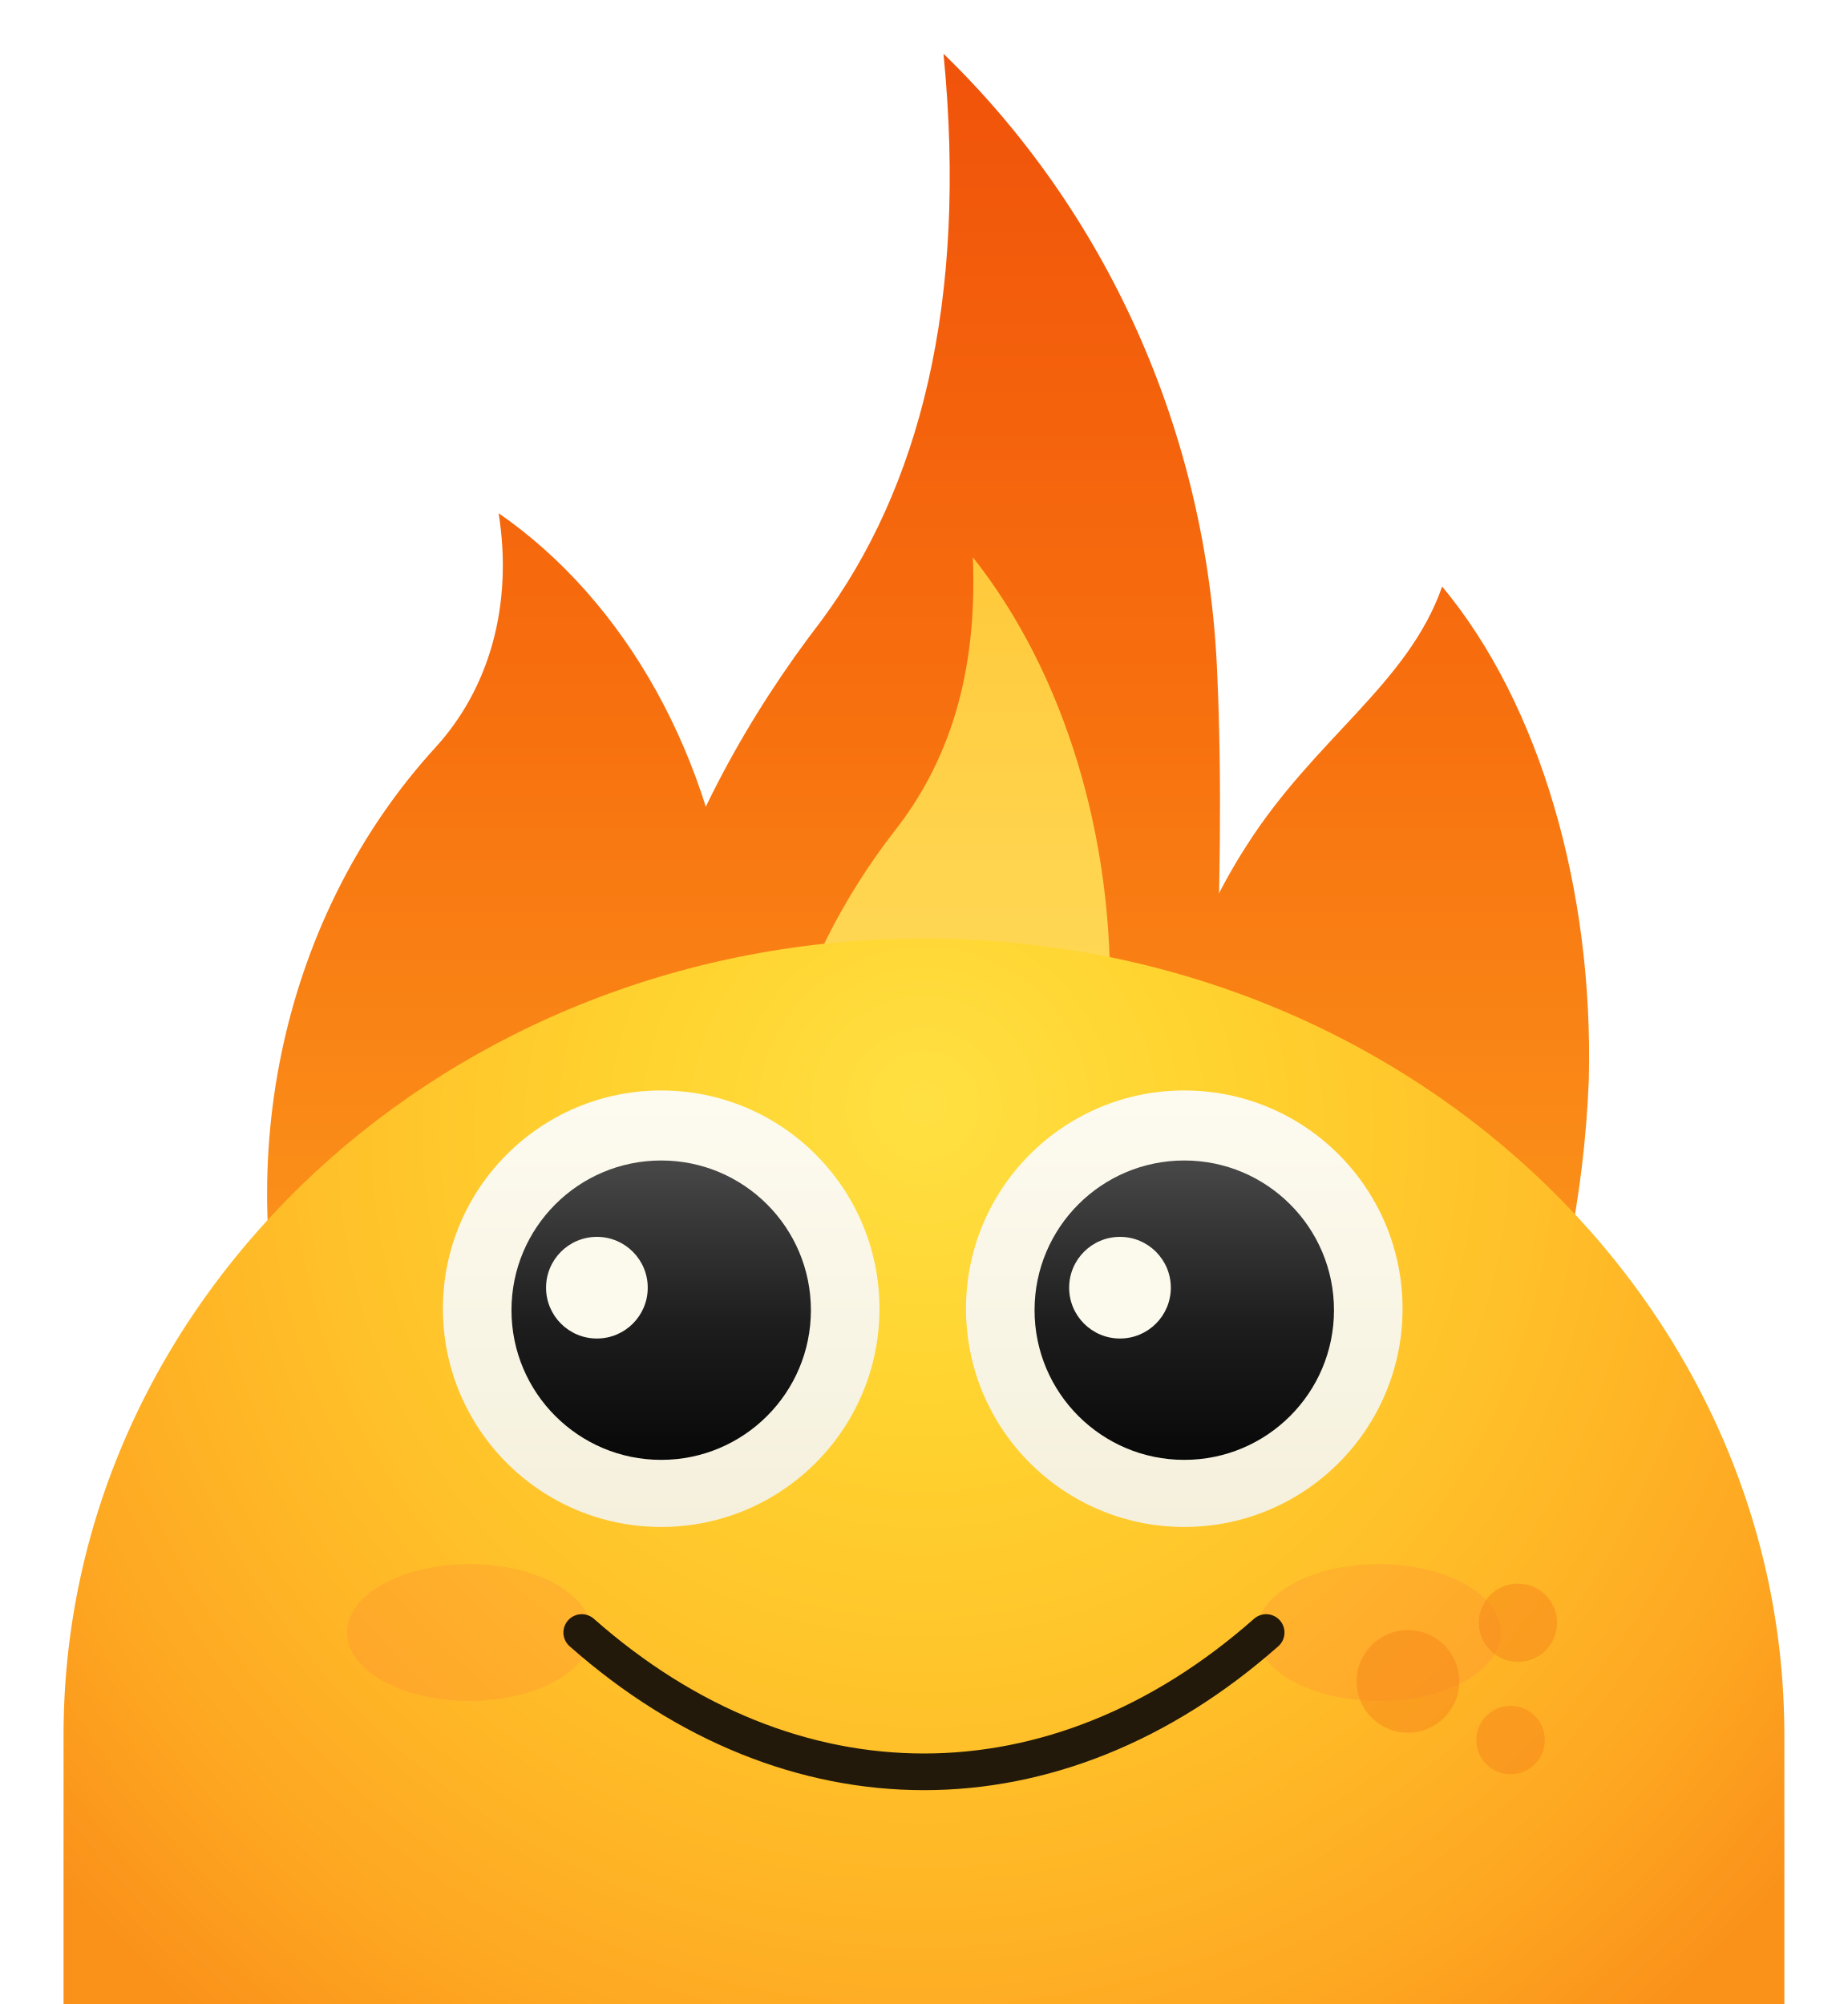
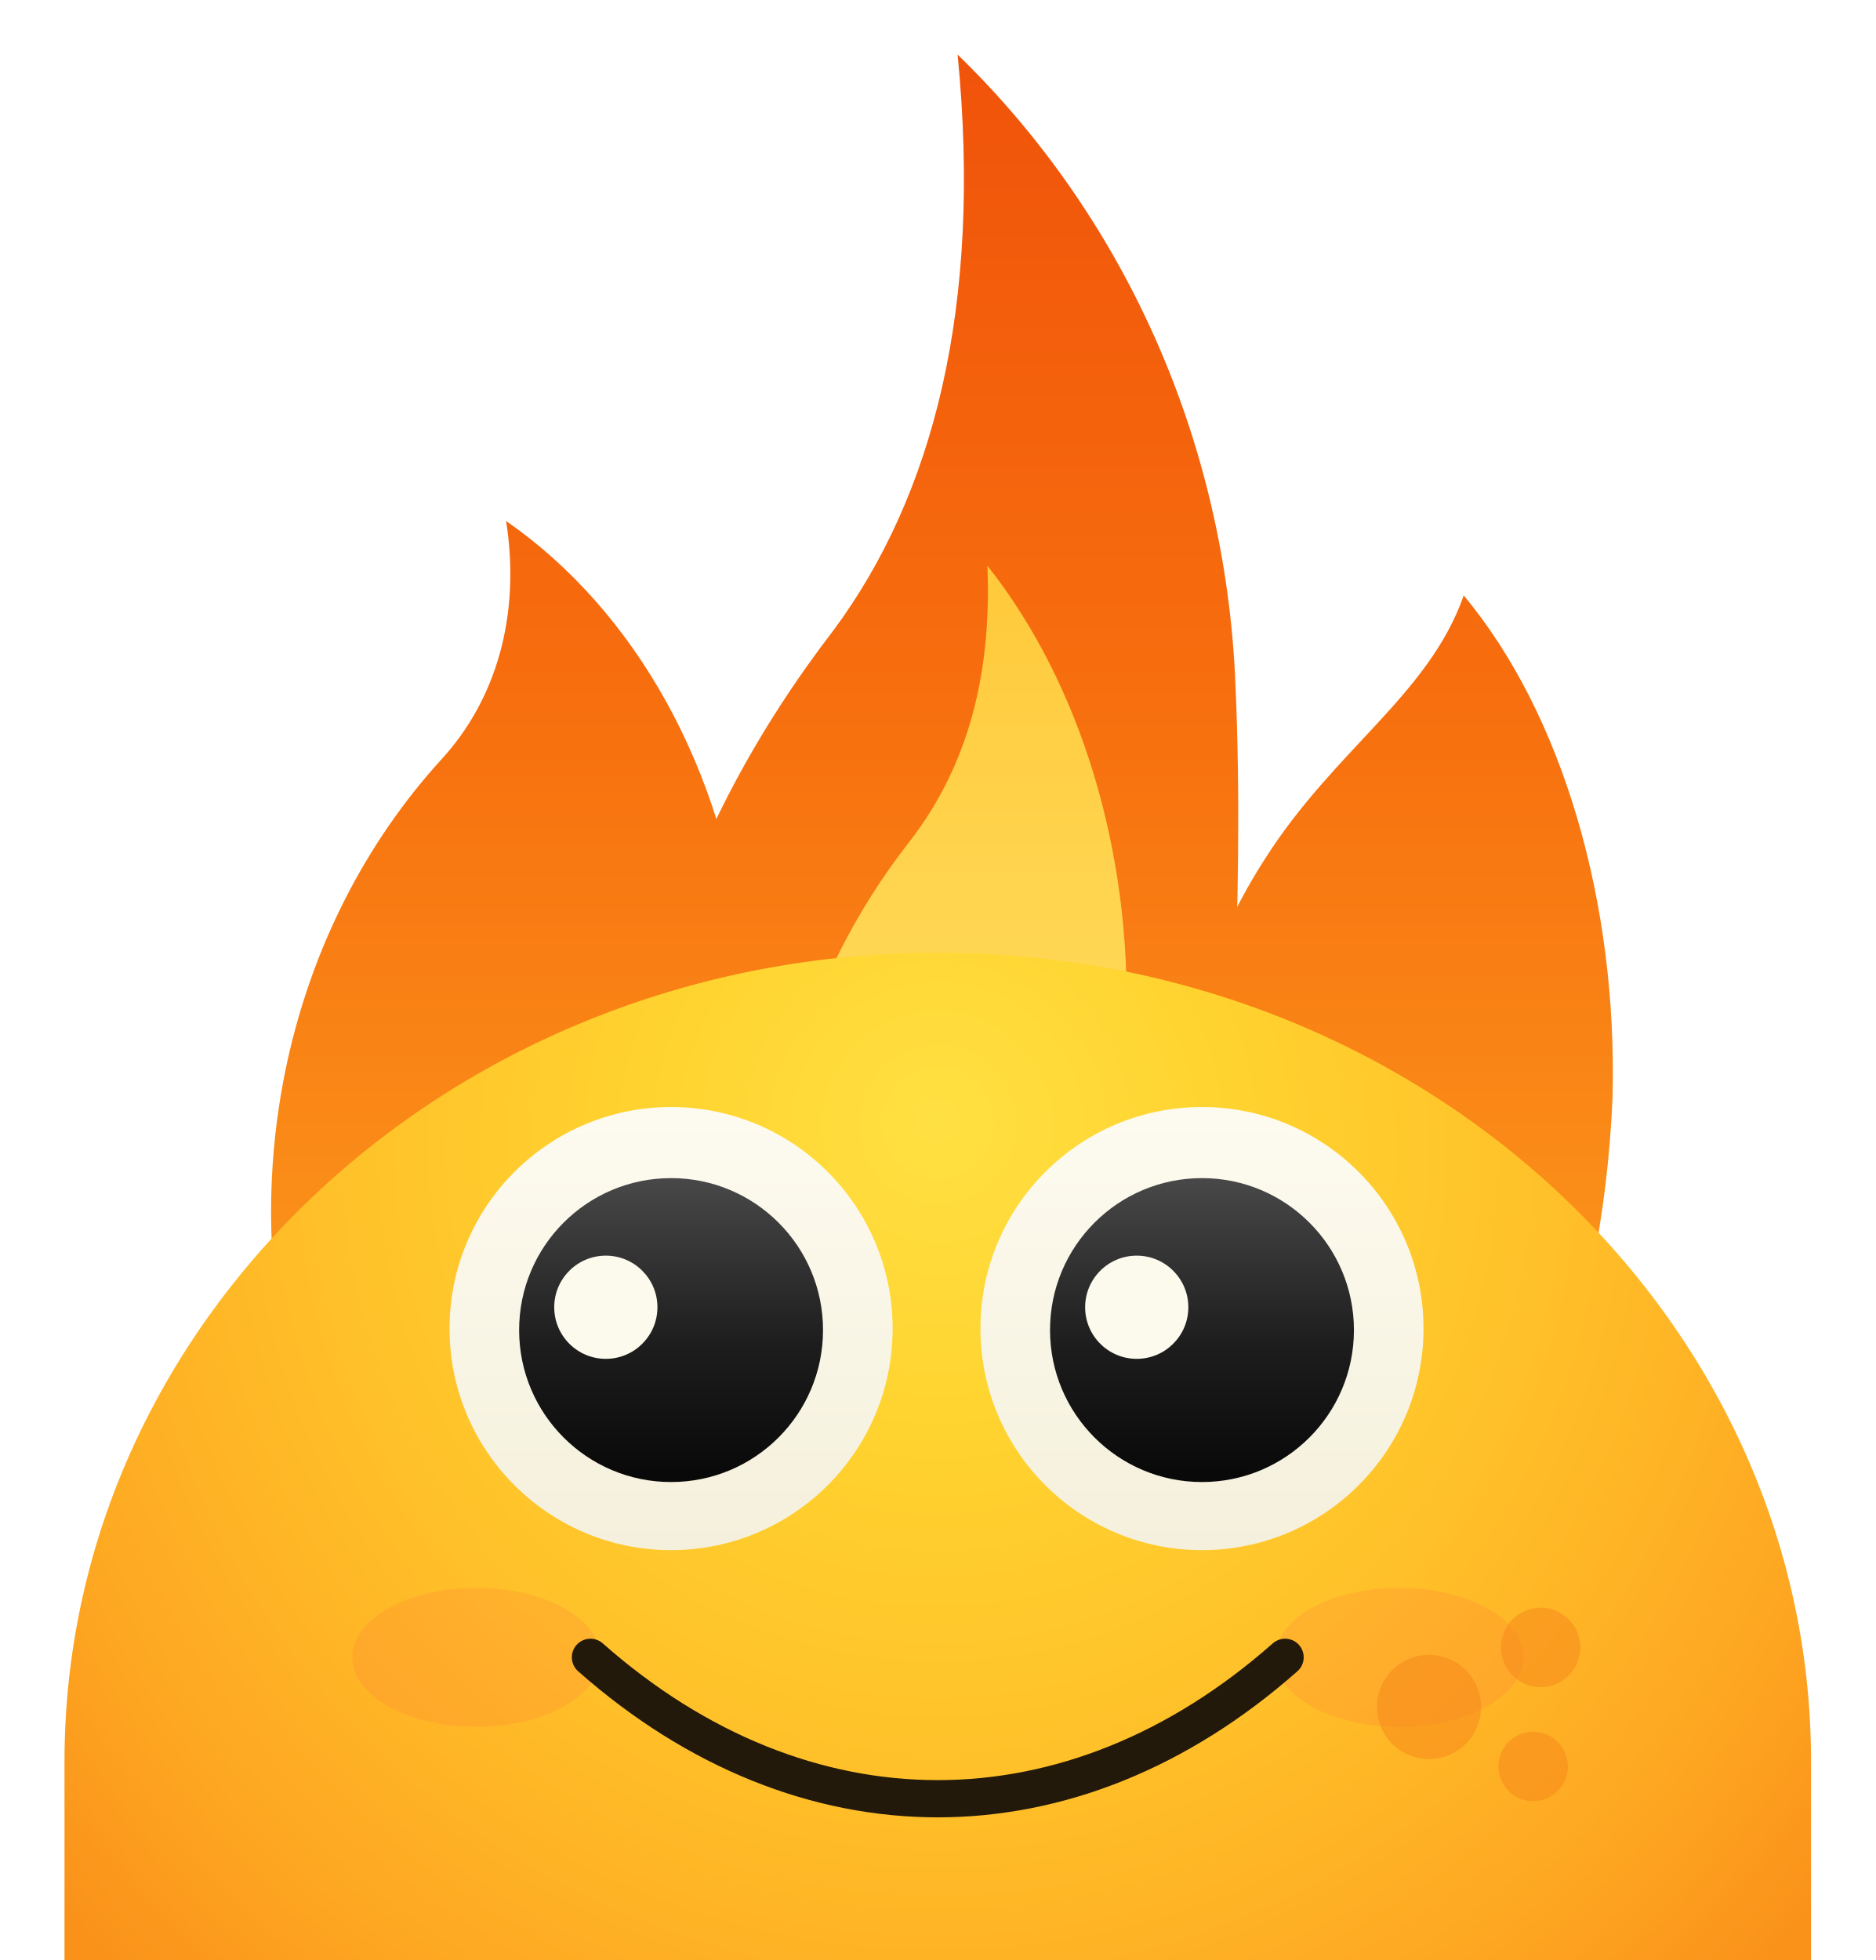
- <svg xmlns="http://www.w3.org/2000/svg" viewBox="-24 -236 756 820">
+ <svg xmlns="http://www.w3.org/2000/svg" viewBox="-24 -236 756 790">
  <defs>
    <linearGradient id="dsky" gradientUnits="userSpaceOnUse" x1="354" y1="0" x2="354" y2="360">
      <stop offset="0" stop-color="#F66B03" />
      <stop offset=".55" stop-color="#F67614" />
      <stop offset="1" stop-color="#F78221" />
    </linearGradient>
    <radialGradient id="dfa" gradientUnits="userSpaceOnUse" cx="354" cy="245" r="455" fx="354" fy="215">
      <stop offset="0" stop-color="#FFE042" />
      <stop offset="0.26" stop-color="#FFD32F" />
      <stop offset="0.55" stop-color="#FFC029" />
      <stop offset="0.82" stop-color="#FEA822" />
      <stop offset="1" stop-color="#FA921A" />
    </radialGradient>
    <linearGradient id="dsc" gradientUnits="userSpaceOnUse" x1="0" y1="210" x2="0" y2="389">
      <stop offset="0" stop-color="#FDFBF0" />
      <stop offset="1" stop-color="#F5F0DC" />
    </linearGradient>
    <linearGradient id="dpu" gradientUnits="objectBoundingBox" x1="0" y1="0" x2="0" y2="1">
      <stop offset="0" stop-color="#484848" />
      <stop offset=".55" stop-color="#1D1D1D" />
      <stop offset="1" stop-color="#080808" />
    </linearGradient>
  </defs>
  <g>
    <defs>
      <linearGradient id="ff" gradientUnits="userSpaceOnUse" x1="0" y1="-220" x2="0" y2="300">
        <stop offset="0" stop-color="#F0520A" />
        <stop offset=".5" stop-color="#F76E0E" />
        <stop offset="1" stop-color="#FB951B" />
      </linearGradient>
      <linearGradient id="fc" gradientUnits="userSpaceOnUse" x1="0" y1="-10" x2="0" y2="300">
        <stop offset="0" stop-color="#FFC93A" />
        <stop offset="1" stop-color="#FFE36A" />
      </linearGradient>
    </defs>
    <path d="M236 300C214 196 252 96 312 18C352 -36 372 -112 362 -214C428 -150 470 -60 474 40C478 130 470 220 470 300Z" fill="url(#ff)" />
    <path d="M96 330C70 238 92 138 154 70C176 46 186 12 180 -26C232 10 268 74 276 148C282 210 270 270 262 330Z" fill="url(#ff)" />
    <path d="M446 330C438 250 446 172 486 110C514 66 552 44 566 4C606 52 628 128 626 206C624 256 614 296 604 330Z" fill="url(#ff)" />
    <path d="M290 300C278 230 300 158 342 104C364 76 376 40 374 -8C412 40 432 108 430 176C428 230 422 270 420 300Z" fill="url(#fc)" />
    <path d="M2 474A352 326 0 0 1 706 474L706 1600L2 1600Z" fill="url(#dfa)" />
    <ellipse cx="168" cy="432" rx="50" ry="28" fill="#FF7B3A" fill-opacity=".22" />
    <ellipse cx="540" cy="432" rx="50" ry="28" fill="#FF7B3A" fill-opacity=".22" />
    <circle cx="552" cy="452" r="21" fill="#F7861A" fill-opacity=".5" />
    <circle cx="597" cy="428" r="16" fill="#F7861A" fill-opacity=".5" />
    <circle cx="594" cy="476" r="14" fill="#F7861A" fill-opacity=".5" />
    <g transform="translate(246.5 299.5) scale(1) translate(-246.5 -299.5)">
      <clipPath id="de0">
        <circle cx="246.5" cy="299.5" r="89.3" />
      </clipPath>
      <g clip-path="url(#de0)" opacity="1">
        <circle cx="246.5" cy="299.5" r="89.3" fill="url(#dsc)" />
        <circle cx="246.5" cy="300.1" r="61.25" fill="url(#dpu)" />
        <circle cx="220.2" cy="290.9" r="20.8" fill="#FCF9ED" />
        <path d="M149.2 196Q246.5 176 343.8 196L343.8 207Q246.5 187 149.2 207Z" fill="#261C12" fill-opacity="0.16" />
        <path d="M149.2 404Q246.5 426 343.8 404L343.8 400.8L149.2 400.8Z" fill="url(#dfa)" />
        <path d="M149.2 196Q246.5 176 343.8 196L343.8 198.2L149.2 198.2Z" fill="url(#dfa)" />
      </g>
      <g clip-path="url(#de0)">
        <path d="M149.2 196Q246.5 176 343.8 196" fill="none" stroke="#22190B" stroke-width="4" stroke-linecap="round" />
      </g>
    </g>
    <g transform="translate(460.5 299.5) scale(1) translate(-460.5 -299.5)">
      <clipPath id="de1">
        <circle cx="460.5" cy="299.5" r="89.3" />
      </clipPath>
      <g clip-path="url(#de1)" opacity="1">
        <circle cx="460.5" cy="299.5" r="89.3" fill="url(#dsc)" />
        <circle cx="460.5" cy="300.1" r="61.25" fill="url(#dpu)" />
        <circle cx="434.2" cy="290.9" r="20.8" fill="#FCF9ED" />
        <path d="M557.8 196Q460.5 176 363.2 196L363.2 207Q460.5 187 557.8 207Z" fill="#261C12" fill-opacity="0.16" />
        <path d="M557.8 404Q460.5 426 363.2 404L363.2 400.8L557.8 400.8Z" fill="url(#dfa)" />
        <path d="M557.8 196Q460.5 176 363.2 196L363.2 198.2L557.8 198.2Z" fill="url(#dfa)" />
      </g>
      <g clip-path="url(#de1)">
        <path d="M557.8 196Q460.5 176 363.2 196" fill="none" stroke="#22190B" stroke-width="4" stroke-linecap="round" />
      </g>
    </g>
    <path d="M214 432C300 508 408 508 494 432C408 508 300 508 214 432Z" fill="#22190B" stroke="#22190B" stroke-width="15" stroke-linejoin="round" stroke-linecap="round" />
  </g>
</svg>
